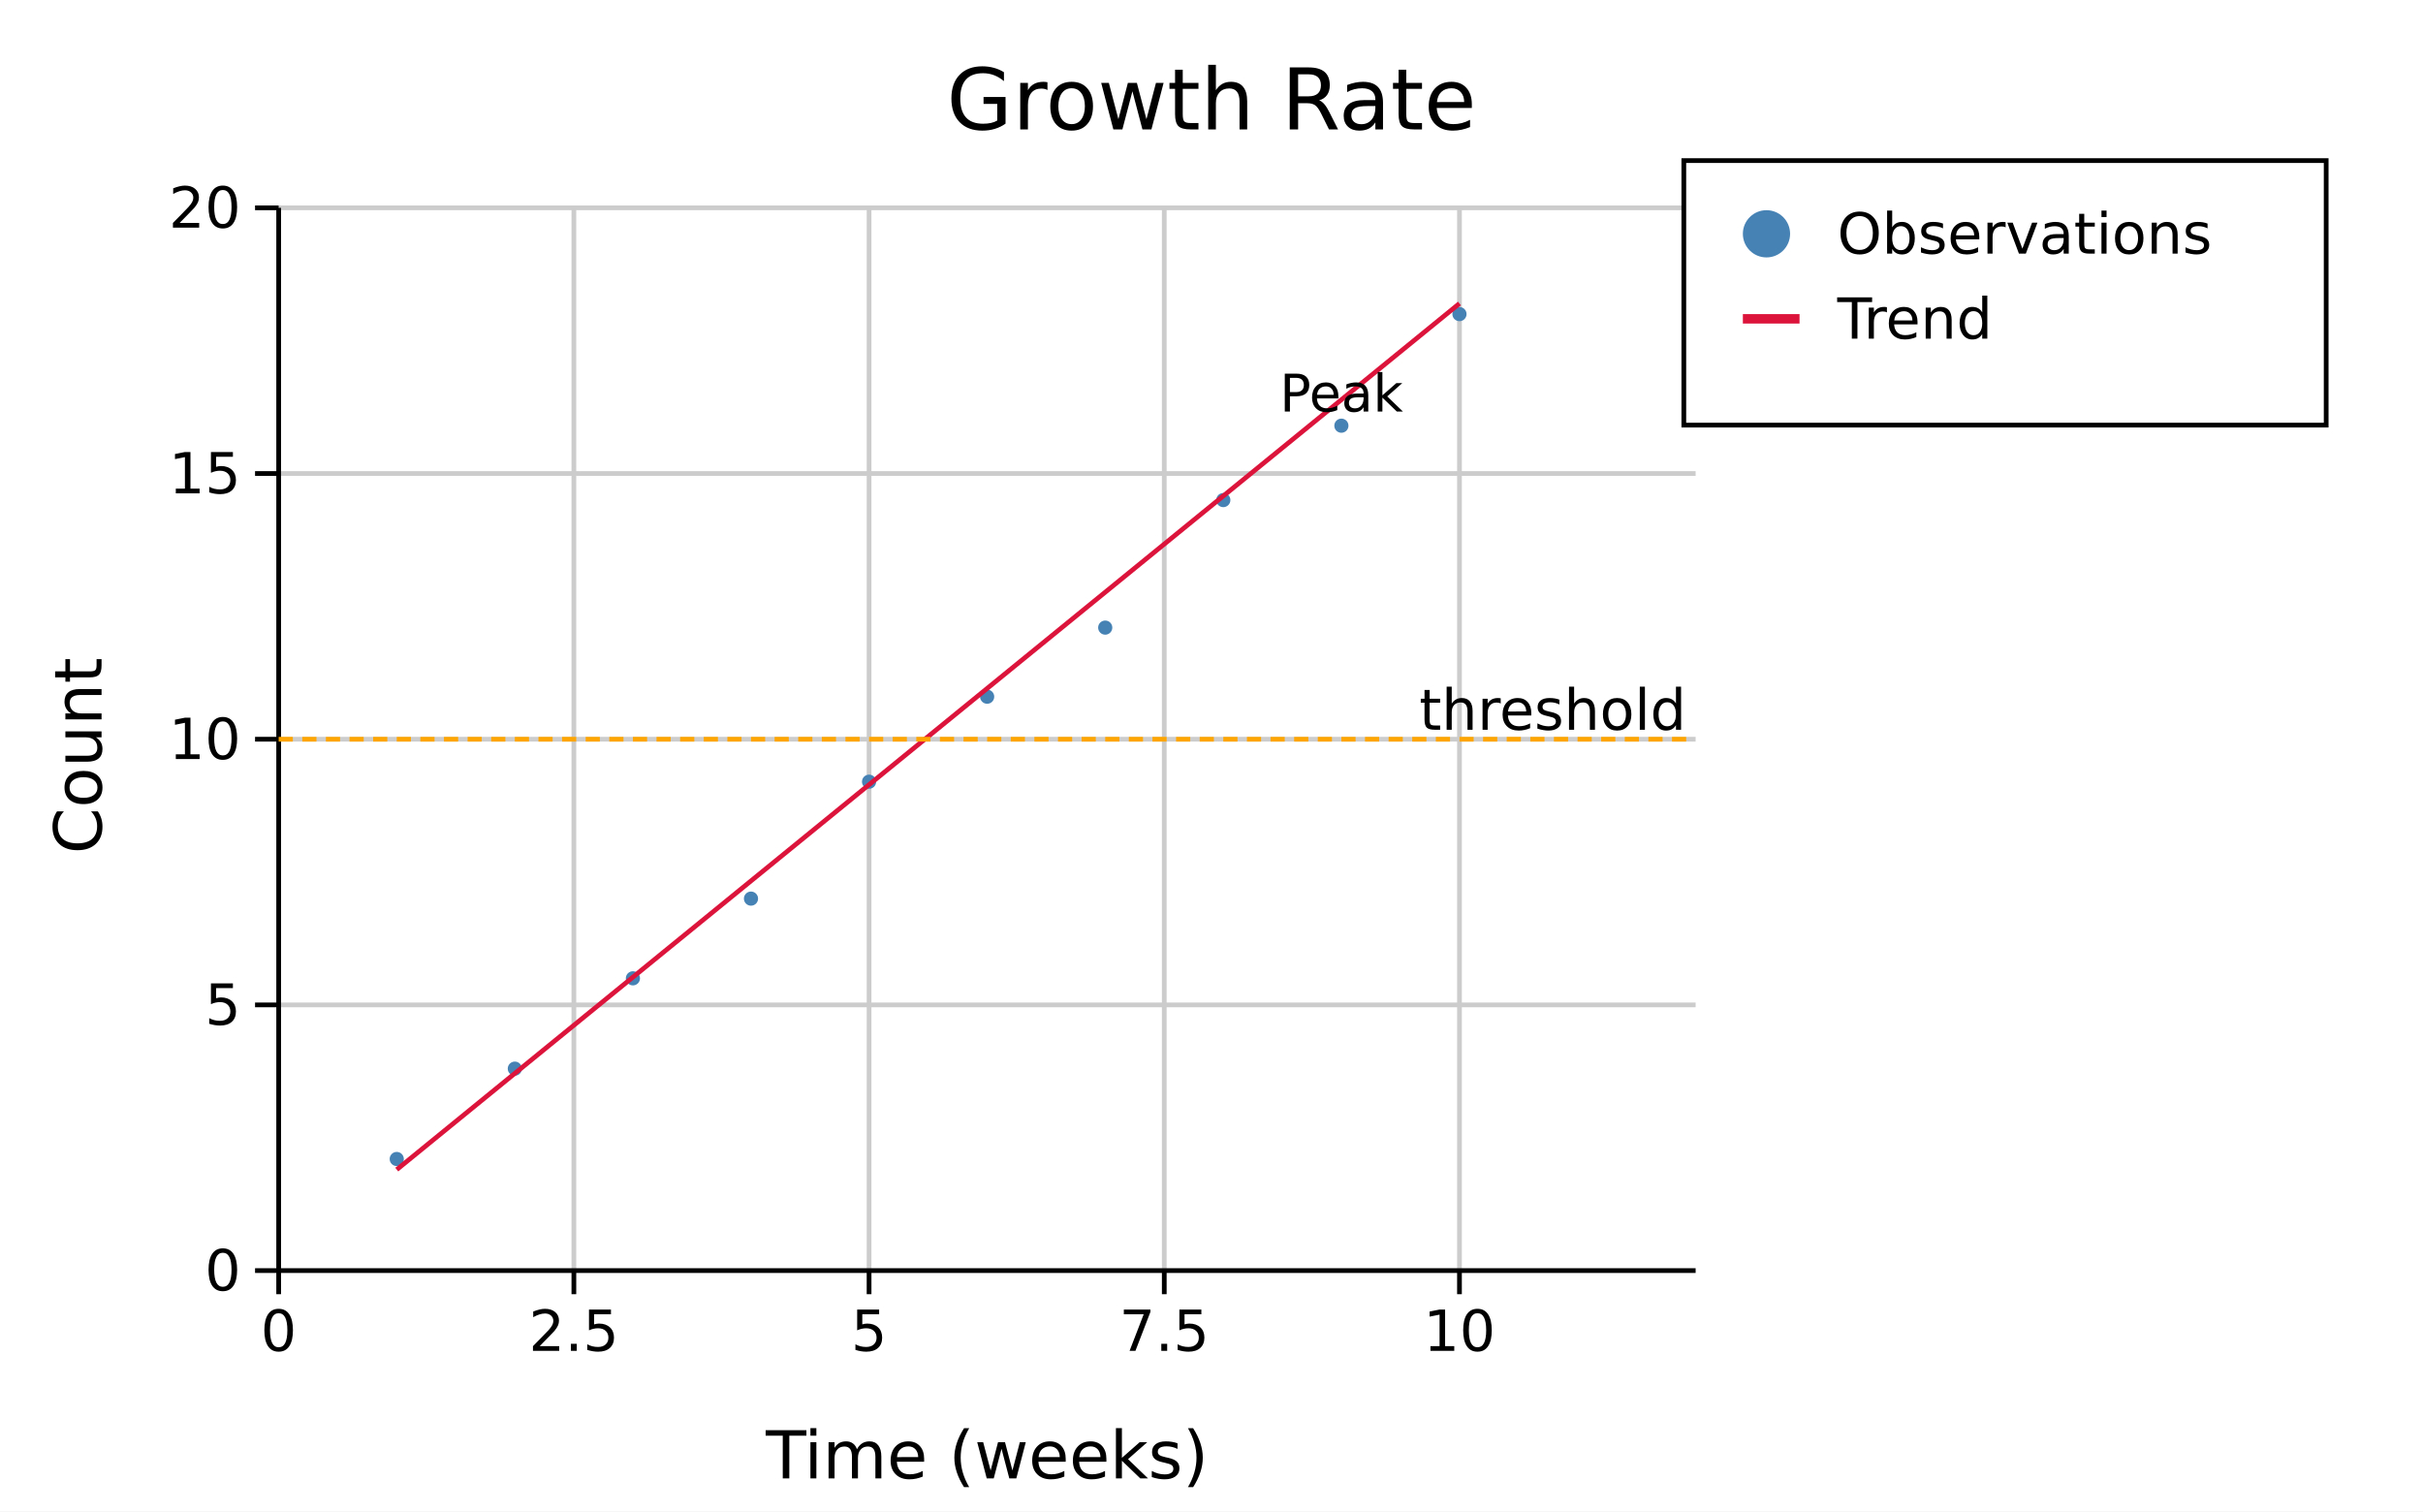
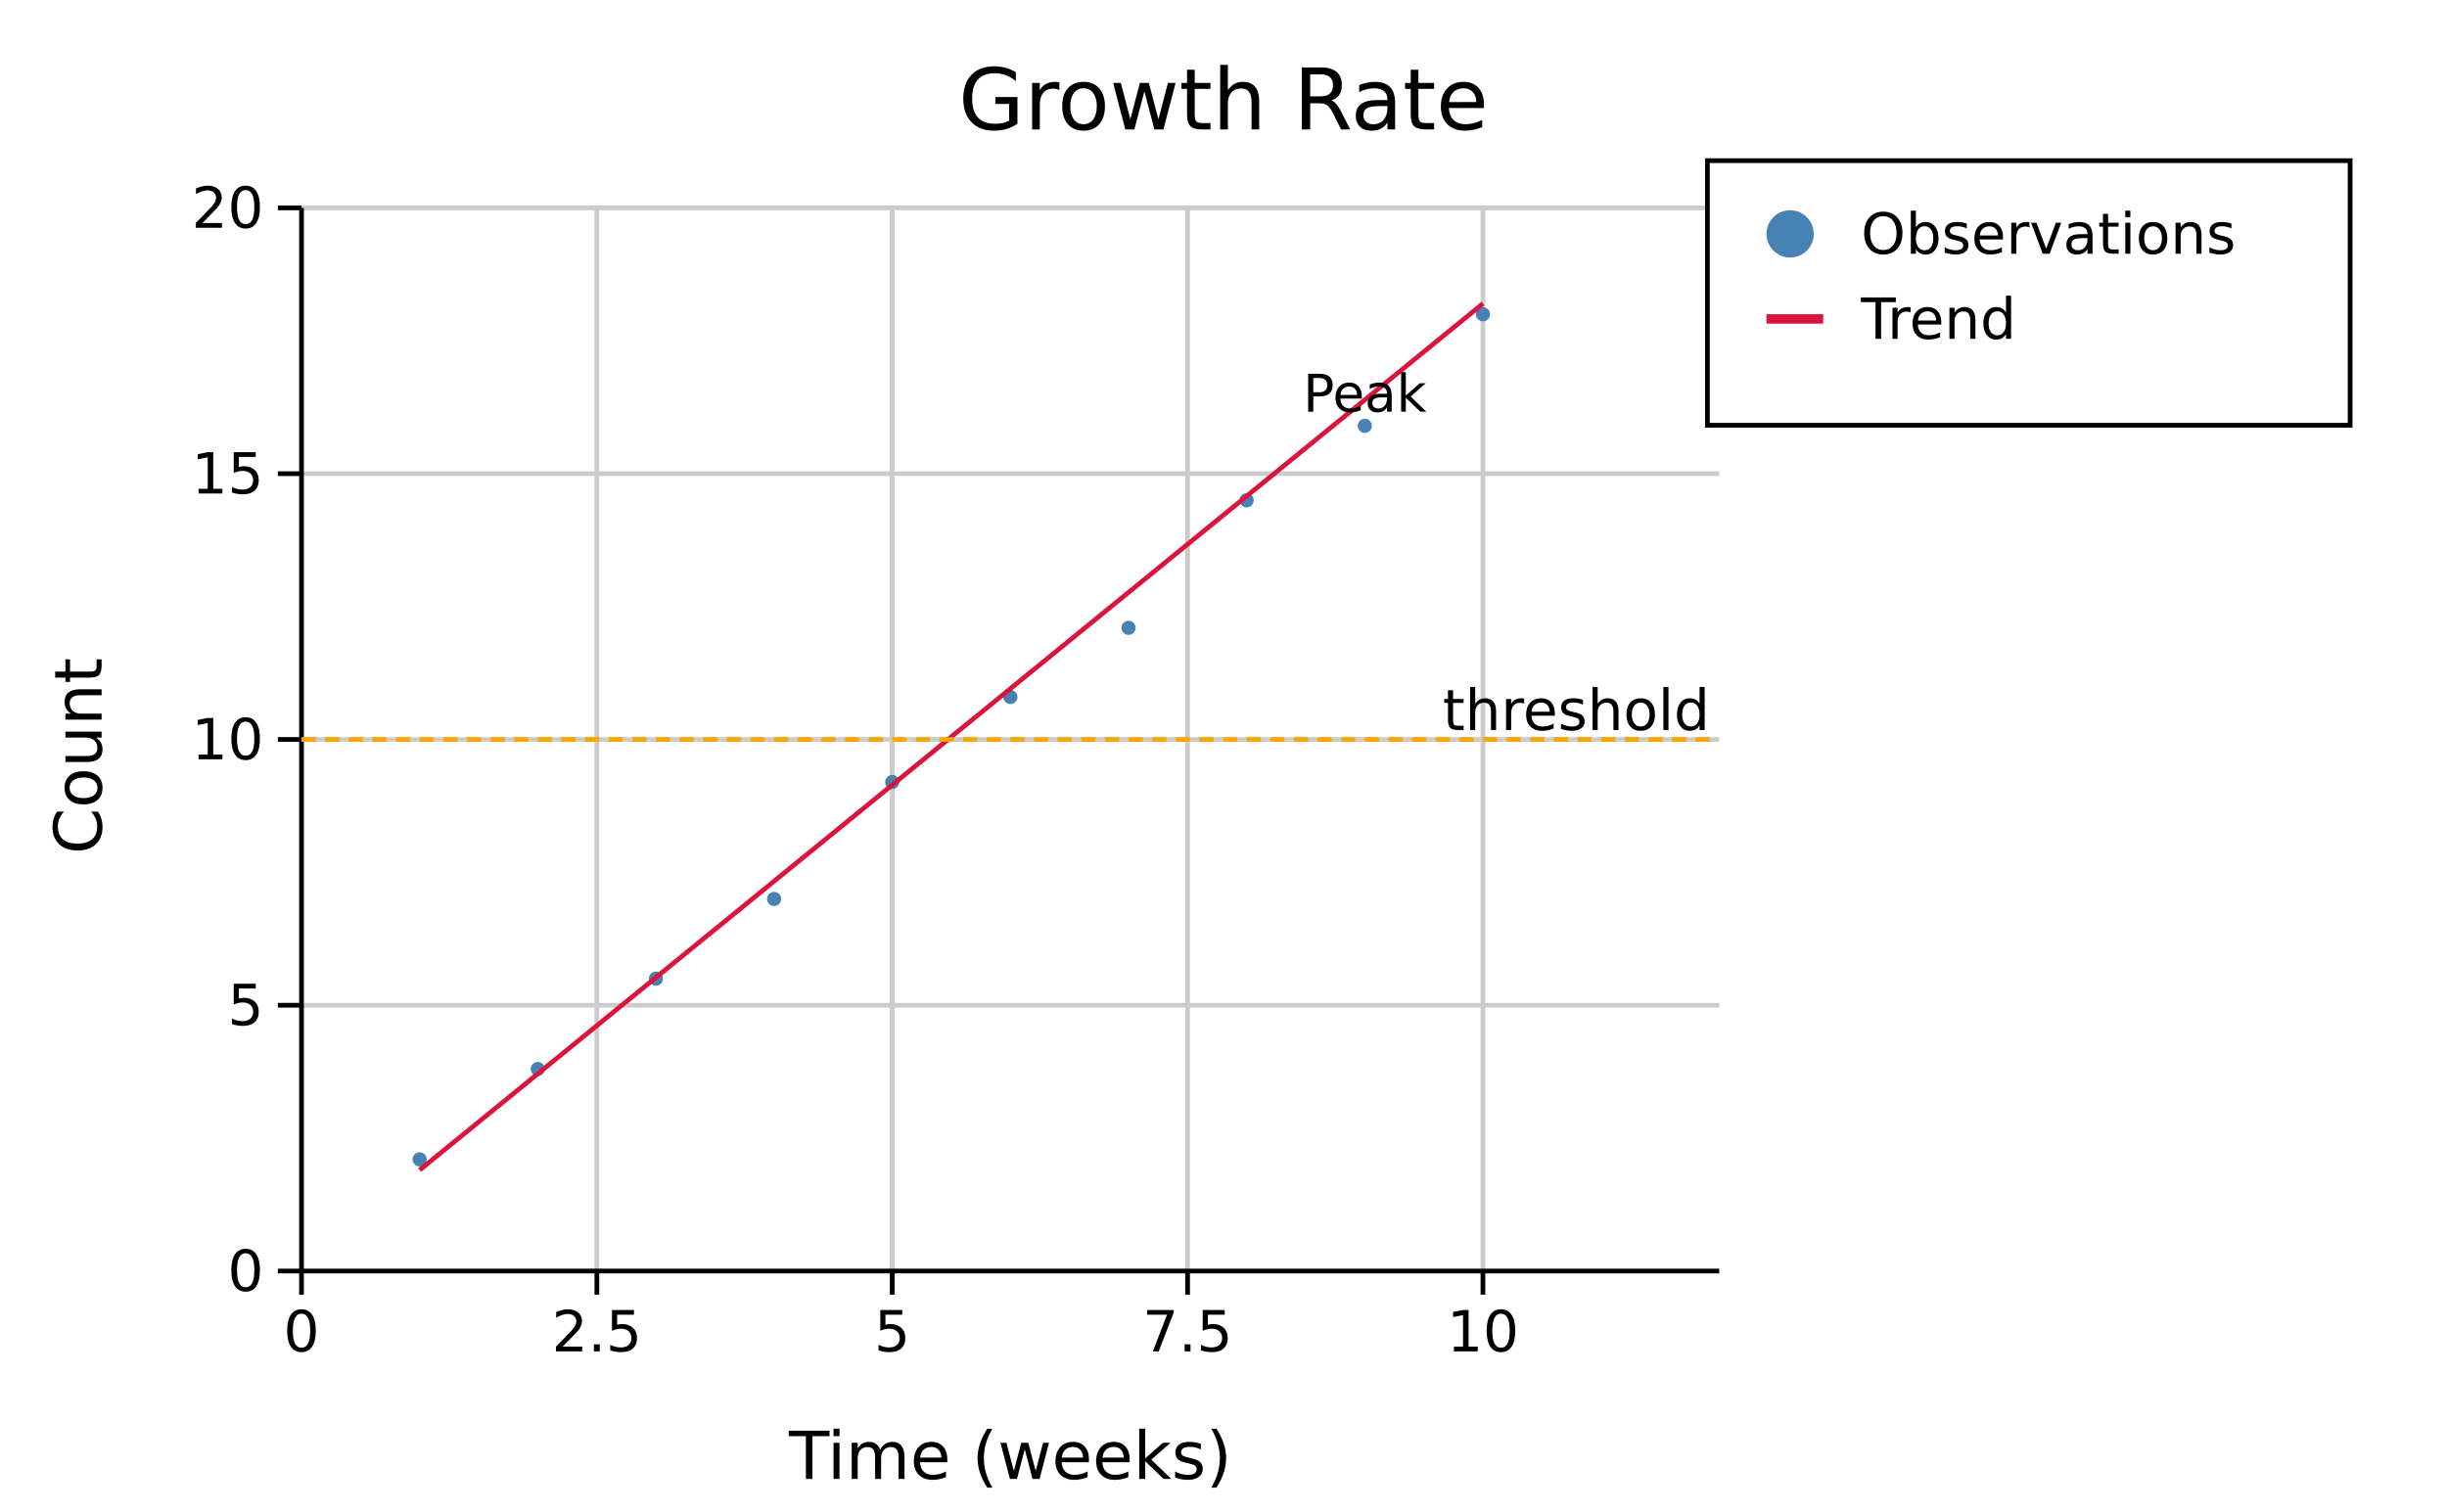
- <svg xmlns="http://www.w3.org/2000/svg" width="1026" height="640" font-family="DejaVu Sans, Liberation Sans, Arial, sans-serif" fill="black">
+ <svg xmlns="http://www.w3.org/2000/svg" width="1035.6" height="640" font-family="DejaVu Sans, Liberation Sans, Arial, sans-serif" fill="black">
  <rect width="100%" height="100%" fill="white" />
  <defs>
    <clipPath id="kuva-clip-5">
-       <rect x="118" y="88" width="600" height="450" />
+       <rect x="127.6" y="88" width="600" height="450" />
    </clipPath>
  </defs>
-   <line x1="243" y1="88" x2="243" y2="538" stroke="#cccccc" stroke-width="2" />
-   <line x1="368" y1="88" x2="368" y2="538" stroke="#cccccc" stroke-width="2" />
-   <line x1="493" y1="88" x2="493" y2="538" stroke="#cccccc" stroke-width="2" />
-   <line x1="618" y1="88" x2="618" y2="538" stroke="#cccccc" stroke-width="2" />
-   <line x1="118" y1="425.5" x2="718" y2="425.5" stroke="#cccccc" stroke-width="2" />
-   <line x1="118" y1="313" x2="718" y2="313" stroke="#cccccc" stroke-width="2" />
-   <line x1="118" y1="200.5" x2="718" y2="200.5" stroke="#cccccc" stroke-width="2" />
-   <line x1="118" y1="88" x2="718" y2="88" stroke="#cccccc" stroke-width="2" />
-   <line x1="118" y1="538" x2="718" y2="538" stroke="#000000" stroke-width="2" />
-   <line x1="118" y1="88" x2="118" y2="538" stroke="#000000" stroke-width="2" />
-   <line x1="118" y1="538" x2="118" y2="548" stroke="#000000" stroke-width="2" />
-   <text x="118" y="572" font-size="24" text-anchor="middle">0</text>
-   <line x1="243" y1="538" x2="243" y2="548" stroke="#000000" stroke-width="2" />
-   <text x="243" y="572" font-size="24" text-anchor="middle">2.5</text>
-   <line x1="368" y1="538" x2="368" y2="548" stroke="#000000" stroke-width="2" />
-   <text x="368" y="572" font-size="24" text-anchor="middle">5</text>
-   <line x1="493" y1="538" x2="493" y2="548" stroke="#000000" stroke-width="2" />
-   <text x="493" y="572" font-size="24" text-anchor="middle">7.5</text>
-   <line x1="618" y1="538" x2="618" y2="548" stroke="#000000" stroke-width="2" />
-   <text x="618" y="572" font-size="24" text-anchor="middle">10</text>
-   <line x1="108" y1="538" x2="118" y2="538" stroke="#000000" stroke-width="2" />
-   <text x="102" y="546.4" font-size="24" text-anchor="end">0</text>
-   <line x1="108" y1="425.5" x2="118" y2="425.5" stroke="#000000" stroke-width="2" />
-   <text x="102" y="433.9" font-size="24" text-anchor="end">5</text>
-   <line x1="108" y1="313" x2="118" y2="313" stroke="#000000" stroke-width="2" />
-   <text x="102" y="321.4" font-size="24" text-anchor="end">10</text>
-   <line x1="108" y1="200.5" x2="118" y2="200.5" stroke="#000000" stroke-width="2" />
-   <text x="102" y="208.9" font-size="24" text-anchor="end">15</text>
-   <line x1="108" y1="88" x2="118" y2="88" stroke="#000000" stroke-width="2" />
-   <text x="102" y="96.4" font-size="24" text-anchor="end">20</text>
-   <text x="418" y="626" font-size="28" text-anchor="middle">Time (weeks)</text>
+   <line x1="252.6" y1="88" x2="252.6" y2="538" stroke="#cccccc" stroke-width="2" />
+   <line x1="377.6" y1="88" x2="377.6" y2="538" stroke="#cccccc" stroke-width="2" />
+   <line x1="502.6" y1="88" x2="502.6" y2="538" stroke="#cccccc" stroke-width="2" />
+   <line x1="627.6" y1="88" x2="627.6" y2="538" stroke="#cccccc" stroke-width="2" />
+   <line x1="127.6" y1="425.5" x2="727.6" y2="425.5" stroke="#cccccc" stroke-width="2" />
+   <line x1="127.6" y1="313" x2="727.6" y2="313" stroke="#cccccc" stroke-width="2" />
+   <line x1="127.6" y1="200.5" x2="727.6" y2="200.5" stroke="#cccccc" stroke-width="2" />
+   <line x1="127.6" y1="88" x2="727.6" y2="88" stroke="#cccccc" stroke-width="2" />
+   <line x1="127.6" y1="538" x2="727.6" y2="538" stroke="#000000" stroke-width="2" />
+   <line x1="127.6" y1="88" x2="127.6" y2="538" stroke="#000000" stroke-width="2" />
+   <line x1="127.6" y1="538" x2="127.6" y2="548" stroke="#000000" stroke-width="2" />
+   <text x="127.6" y="572" font-size="24" text-anchor="middle">0</text>
+   <line x1="252.6" y1="538" x2="252.6" y2="548" stroke="#000000" stroke-width="2" />
+   <text x="252.6" y="572" font-size="24" text-anchor="middle">2.5</text>
+   <line x1="377.6" y1="538" x2="377.6" y2="548" stroke="#000000" stroke-width="2" />
+   <text x="377.6" y="572" font-size="24" text-anchor="middle">5</text>
+   <line x1="502.6" y1="538" x2="502.6" y2="548" stroke="#000000" stroke-width="2" />
+   <text x="502.6" y="572" font-size="24" text-anchor="middle">7.5</text>
+   <line x1="627.6" y1="538" x2="627.6" y2="548" stroke="#000000" stroke-width="2" />
+   <text x="627.6" y="572" font-size="24" text-anchor="middle">10</text>
+   <line x1="117.6" y1="538" x2="127.6" y2="538" stroke="#000000" stroke-width="2" />
+   <text x="111.6" y="546.4" font-size="24" text-anchor="end">0</text>
+   <line x1="117.6" y1="425.5" x2="127.6" y2="425.5" stroke="#000000" stroke-width="2" />
+   <text x="111.6" y="433.9" font-size="24" text-anchor="end">5</text>
+   <line x1="117.6" y1="313" x2="127.6" y2="313" stroke="#000000" stroke-width="2" />
+   <text x="111.6" y="321.4" font-size="24" text-anchor="end">10</text>
+   <line x1="117.6" y1="200.5" x2="127.6" y2="200.5" stroke="#000000" stroke-width="2" />
+   <text x="111.6" y="208.9" font-size="24" text-anchor="end">15</text>
+   <line x1="117.6" y1="88" x2="127.6" y2="88" stroke="#000000" stroke-width="2" />
+   <text x="111.6" y="96.4" font-size="24" text-anchor="end">20</text>
+   <text x="427.6" y="626" font-size="28" text-anchor="middle">Time (weeks)</text>
  <text x="43" y="320" font-size="28" text-anchor="middle" transform="rotate(-90,43,320)">Count</text>
-   <text x="513" y="54.8" font-size="36" text-anchor="middle">Growth Rate</text>
+   <text x="517.8" y="54.8" font-size="36" text-anchor="middle">Growth Rate</text>
  <g clip-path="url(#kuva-clip-5)">
-     <circle cx="168" cy="490.75" r="3" fill="#4682b4" />
-     <circle cx="218" cy="452.5" r="3" fill="#4682b4" />
-     <circle cx="268" cy="414.25" r="3" fill="#4682b4" />
-     <circle cx="318" cy="380.5" r="3" fill="#4682b4" />
-     <circle cx="368" cy="331" r="3" fill="#4682b4" />
-     <circle cx="418" cy="295" r="3" fill="#4682b4" />
-     <circle cx="468" cy="265.75" r="3" fill="#4682b4" />
-     <circle cx="518" cy="211.75" r="3" fill="#4682b4" />
-     <circle cx="568" cy="180.25" r="3" fill="#4682b4" />
-     <circle cx="618" cy="133" r="3" fill="#4682b4" />
-     <path d="M 168.0 495.25 L 618.0 128.5 " stroke="#dc143c" stroke-width="2" fill="none" />
-     <line x1="118" y1="313" x2="718" y2="313" stroke="#ffa500" stroke-width="2" stroke-dasharray="6 4" />
-     <text x="714" y="309" font-size="24" text-anchor="end">threshold</text>
-     <text x="568" y="174.25" font-size="22" text-anchor="middle">Peak</text>
+     <circle cx="177.6" cy="490.75" r="3" fill="#4682b4" />
+     <circle cx="227.6" cy="452.5" r="3" fill="#4682b4" />
+     <circle cx="277.6" cy="414.25" r="3" fill="#4682b4" />
+     <circle cx="327.6" cy="380.5" r="3" fill="#4682b4" />
+     <circle cx="377.6" cy="331" r="3" fill="#4682b4" />
+     <circle cx="427.6" cy="295" r="3" fill="#4682b4" />
+     <circle cx="477.6" cy="265.75" r="3" fill="#4682b4" />
+     <circle cx="527.6" cy="211.75" r="3" fill="#4682b4" />
+     <circle cx="577.6" cy="180.25" r="3" fill="#4682b4" />
+     <circle cx="627.6" cy="133" r="3" fill="#4682b4" />
+     <path d="M 177.6 495.25 L 627.6 128.5 " stroke="#dc143c" stroke-width="2" fill="none" />
+     <line x1="127.6" y1="313" x2="727.6" y2="313" stroke="#ffa500" stroke-width="2" stroke-dasharray="6 4" />
+     <text x="723.6" y="309" font-size="24" text-anchor="end">threshold</text>
+     <text x="577.6" y="174.25" font-size="22" text-anchor="middle">Peak</text>
  </g>
-   <rect x="713" y="68" width="272" height="112" fill="#ffffff" />
-   <rect x="713" y="68" width="272" height="112" fill="none" stroke="#000000" stroke-width="2" />
-   <text x="778" y="107.4" font-size="24" text-anchor="start">Observations</text>
-   <circle cx="748" cy="99" r="10" fill="#4682b4" />
-   <text x="778" y="143.4" font-size="24" text-anchor="start">Trend</text>
-   <line x1="738" y1="135" x2="762" y2="135" stroke="#dc143c" stroke-width="4" />
+   <rect x="722.6" y="68" width="272" height="112" fill="#ffffff" />
+   <rect x="722.6" y="68" width="272" height="112" fill="none" stroke="#000000" stroke-width="2" />
+   <text x="787.6" y="107.4" font-size="24" text-anchor="start">Observations</text>
+   <circle cx="757.6" cy="99" r="10" fill="#4682b4" />
+   <text x="787.6" y="143.4" font-size="24" text-anchor="start">Trend</text>
+   <line x1="747.6" y1="135" x2="771.6" y2="135" stroke="#dc143c" stroke-width="4" />
</svg>
